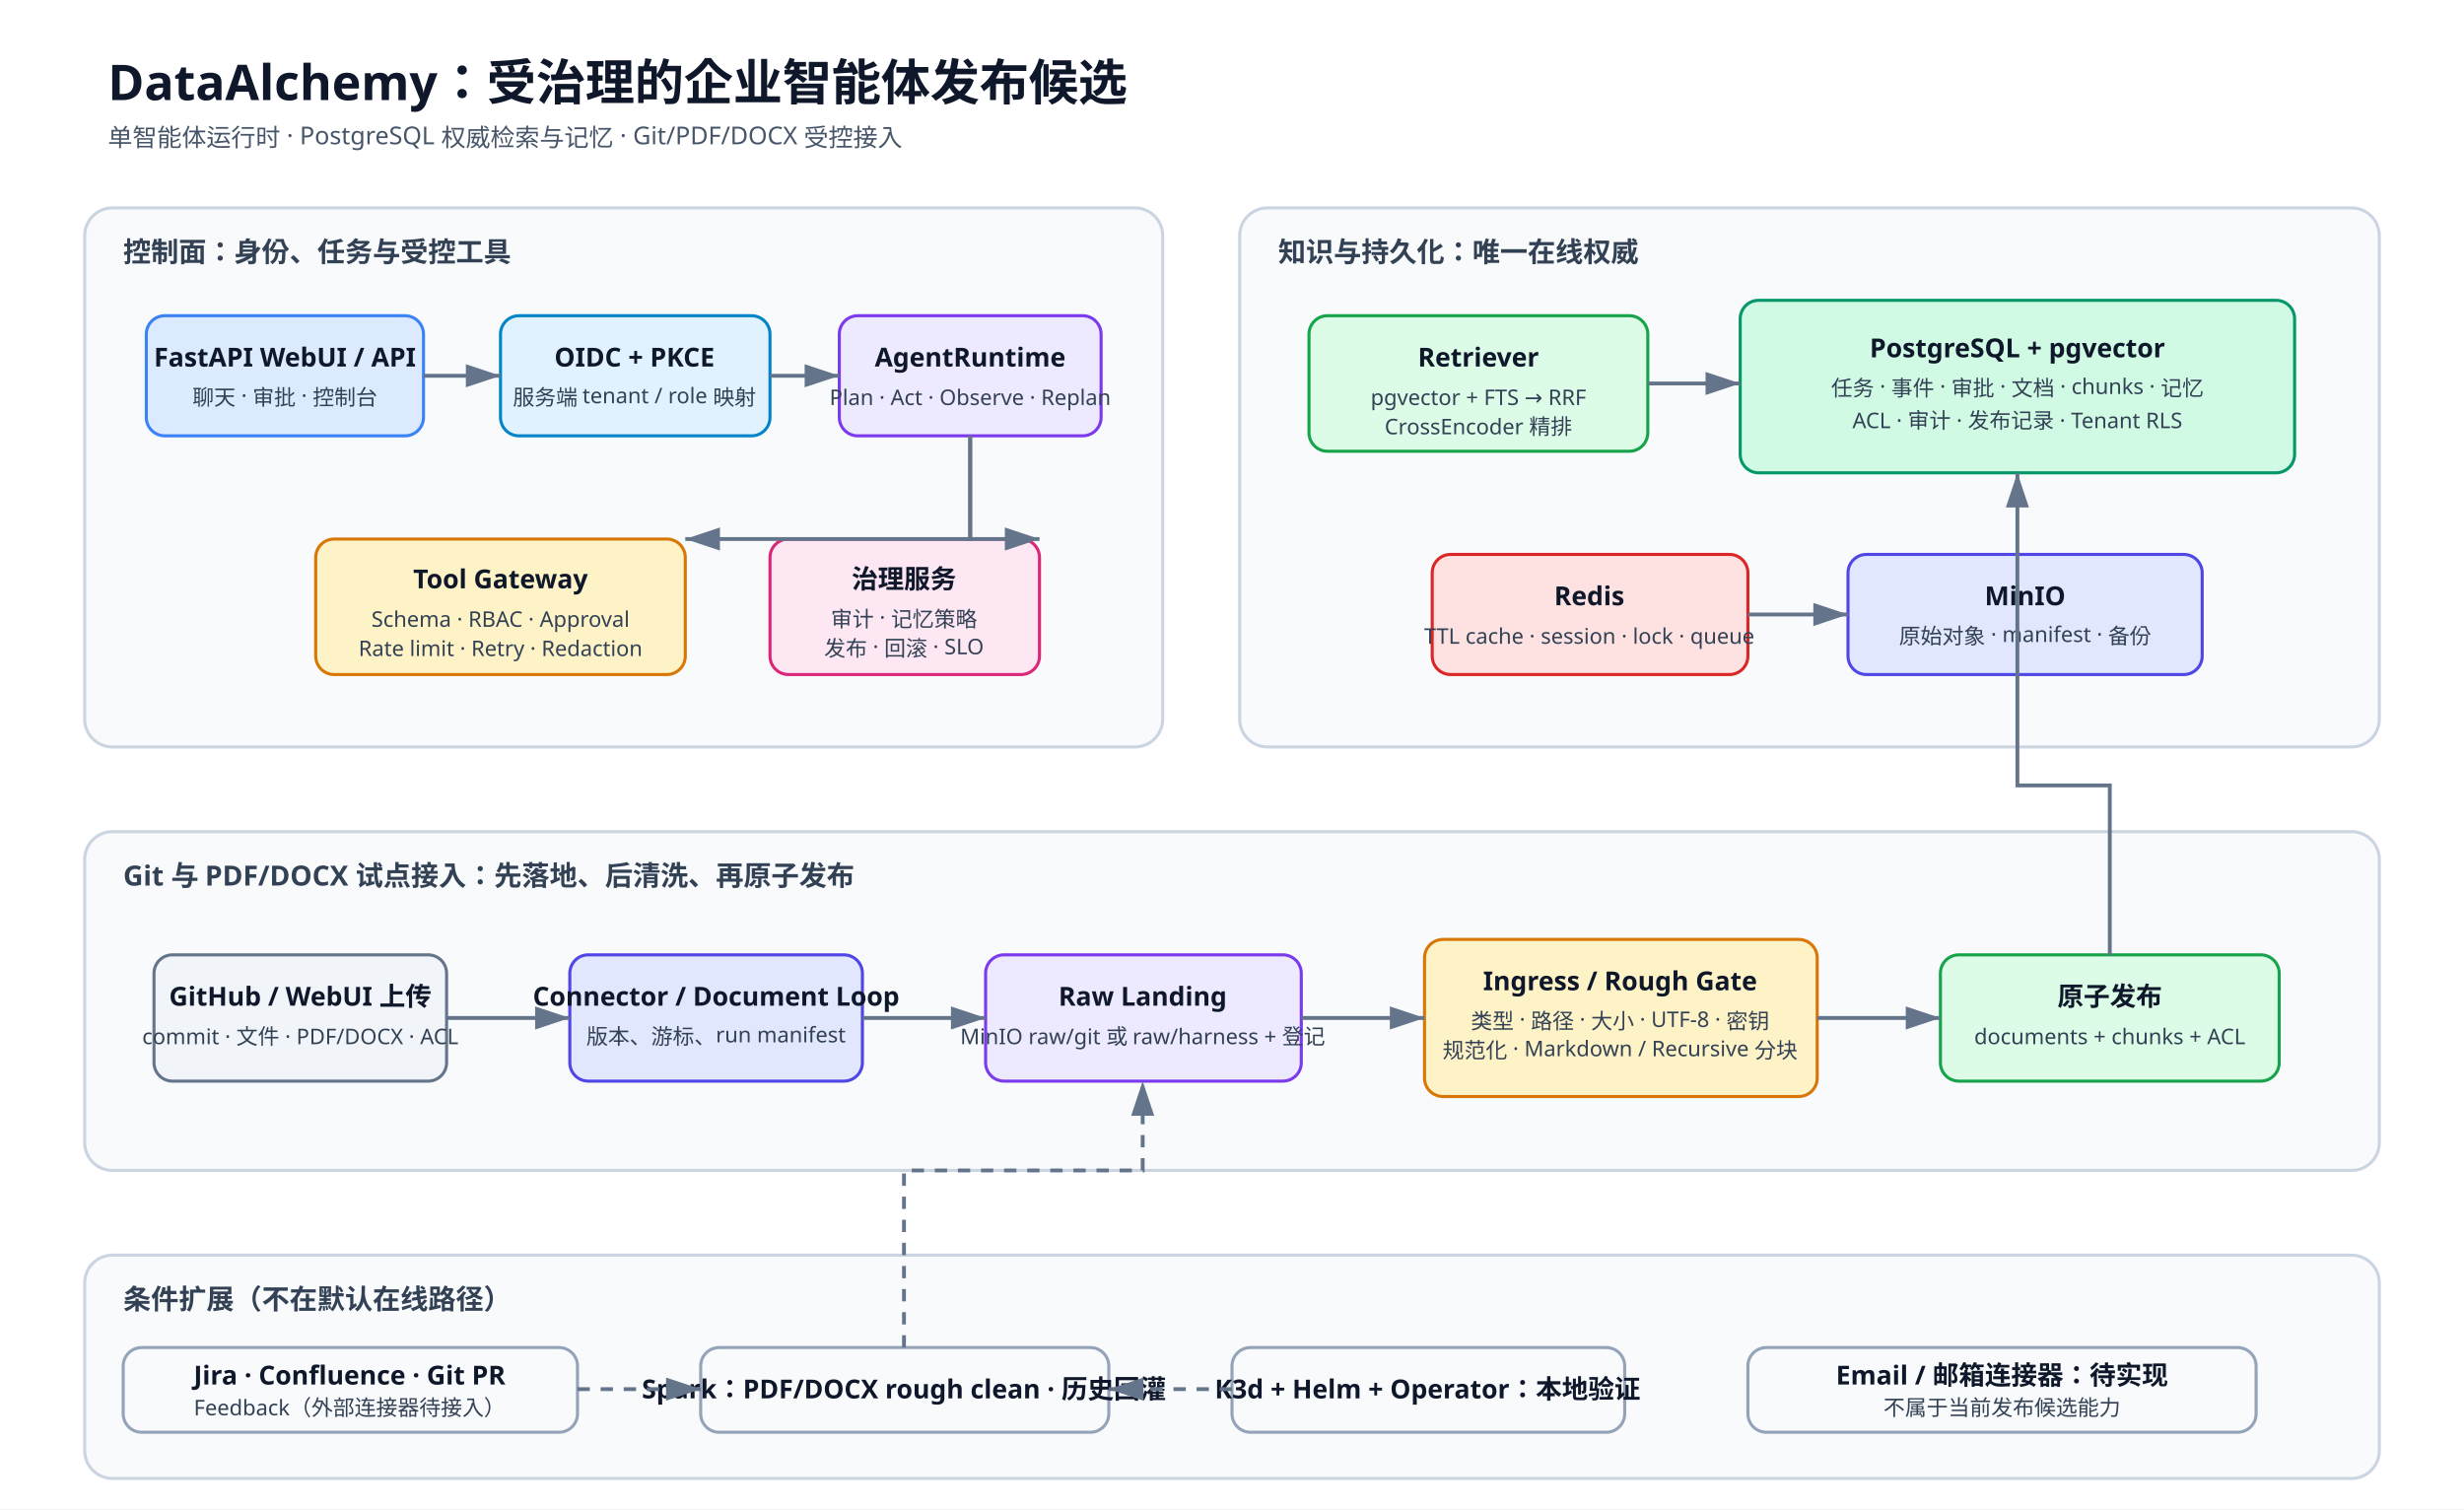
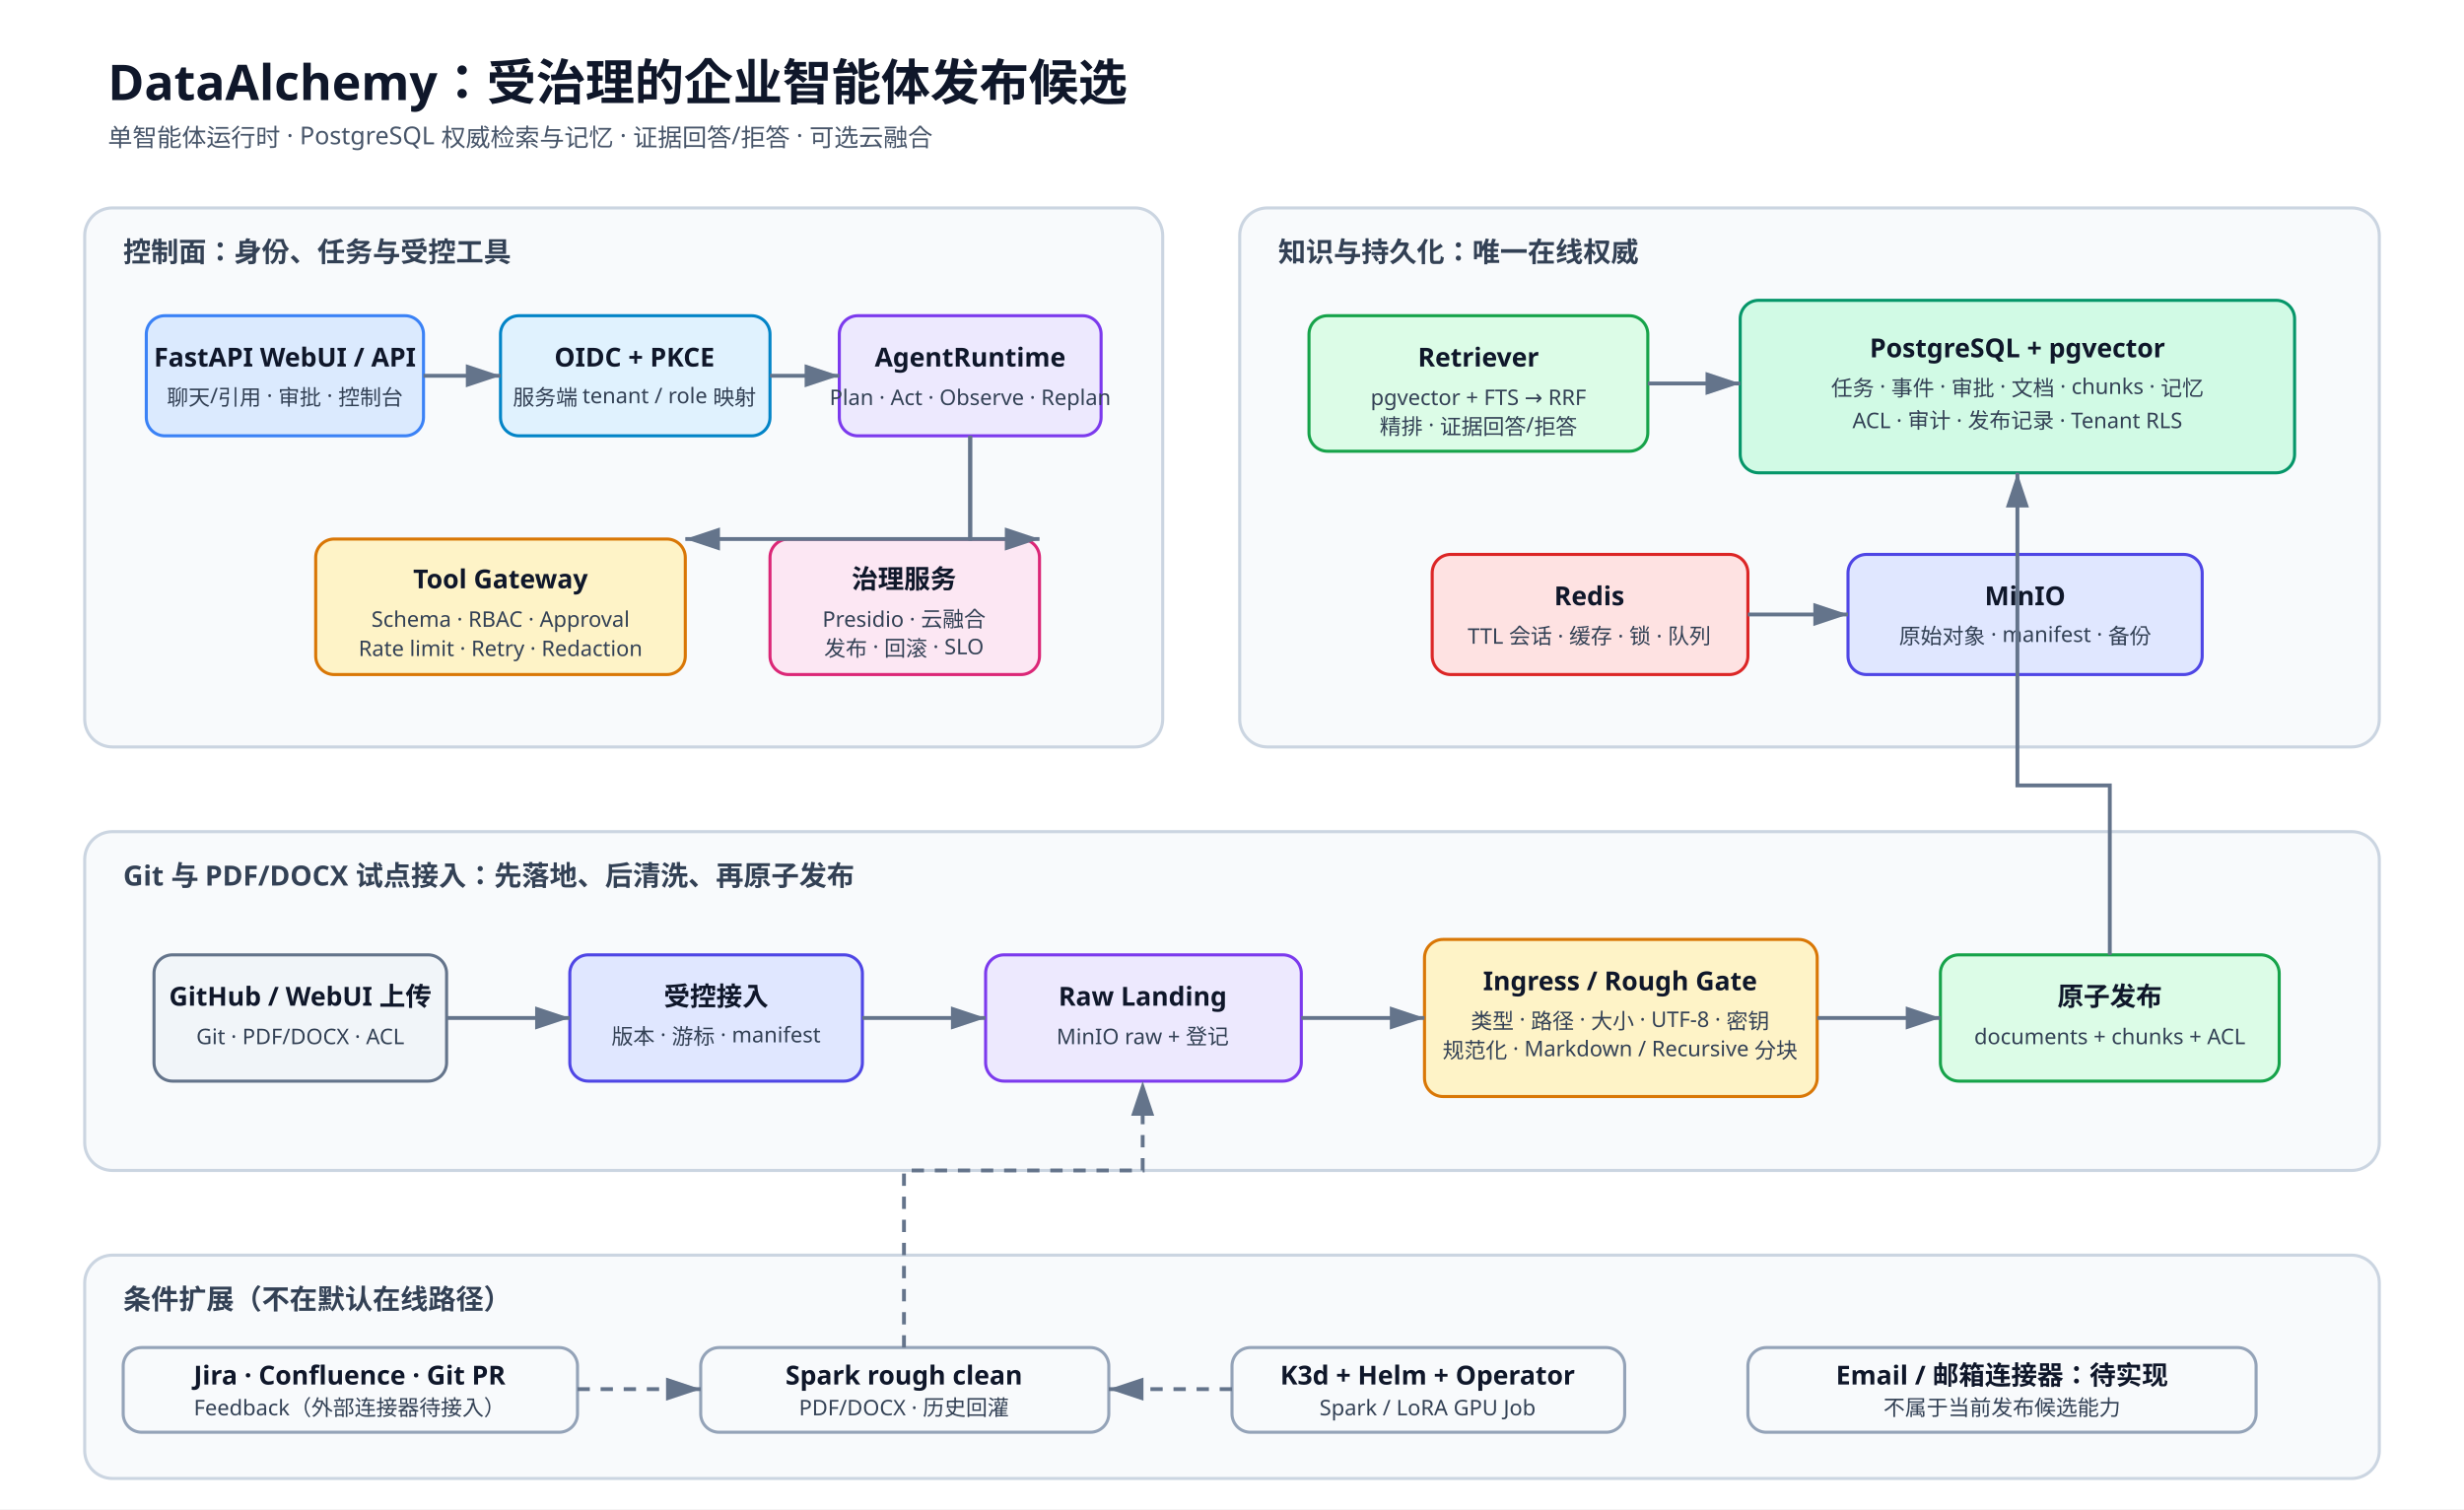
<svg xmlns="http://www.w3.org/2000/svg" width="1600" height="980" viewBox="0 0 1600 980" role="img" aria-labelledby="title description">
  <defs>
    <marker id="arrow" markerWidth="10" markerHeight="10" refX="9" refY="3" orient="auto" markerUnits="strokeWidth">
      <path d="M0,0 L0,6 L9,3 z" fill="#64748b" />
    </marker>
    <style>
      .title { font: 700 32px system-ui, sans-serif; fill: #0f172a; }
      .subtitle { font: 16px system-ui, sans-serif; fill: #475569; }
      .group { fill: #f8fafc; stroke: #cbd5e1; stroke-width: 2; rx: 18; }
      .group-title { font: 700 18px system-ui, sans-serif; fill: #334155; }
      .node { stroke-width: 2; rx: 12; }
      .node-title { font: 700 17px system-ui, sans-serif; fill: #0f172a; text-anchor: middle; }
      .node-text { font: 14px system-ui, sans-serif; fill: #334155; text-anchor: middle; }
      .edge { fill: none; stroke: #64748b; stroke-width: 2.5; marker-end: url(#arrow); }
      .dashed { stroke-dasharray: 8 7; }
      .label { font: 13px system-ui, sans-serif; fill: #475569; }
    </style>
  </defs>
  <rect width="1600" height="980" fill="#ffffff" />
  <text x="70" y="65" class="title">DataAlchemy：受治理的企业智能体发布候选</text>
-   <text x="70" y="95" class="subtitle">单智能体运行时 · PostgreSQL 权威检索与记忆 · Git/PDF/DOCX 受控接入</text>
+   <text x="70" y="95" class="subtitle">单智能体运行时 · PostgreSQL 权威检索与记忆 · 证据回答/拒答 · 可选云融合</text>
  <rect x="55" y="135" width="700" height="350" class="group" />
  <text x="80" y="170" class="group-title">控制面：身份、任务与受控工具</text>
  <rect x="95" y="205" width="180" height="78" class="node" fill="#dbeafe" stroke="#3b82f6" />
  <text x="185" y="238" class="node-title">FastAPI WebUI / API</text>
-   <text x="185" y="263" class="node-text">聊天 · 审批 · 控制台</text>
+   <text x="185" y="263" class="node-text">聊天/引用 · 审批 · 控制台</text>
  <rect x="325" y="205" width="175" height="78" class="node" fill="#e0f2fe" stroke="#0284c7" />
  <text x="412" y="238" class="node-title">OIDC + PKCE</text>
  <text x="412" y="263" class="node-text">服务端 tenant / role 映射</text>
  <rect x="545" y="205" width="170" height="78" class="node" fill="#ede9fe" stroke="#7c3aed" />
  <text x="630" y="238" class="node-title">AgentRuntime</text>
  <text x="630" y="263" class="node-text">Plan · Act · Observe · Replan</text>
  <rect x="205" y="350" width="240" height="88" class="node" fill="#fef3c7" stroke="#d97706" />
  <text x="325" y="382" class="node-title">Tool Gateway</text>
  <text x="325" y="407" class="node-text">Schema · RBAC · Approval</text>
  <text x="325" y="426" class="node-text">Rate limit · Retry · Redaction</text>
  <rect x="500" y="350" width="175" height="88" class="node" fill="#fce7f3" stroke="#db2777" />
  <text x="587" y="382" class="node-title">治理服务</text>
-   <text x="587" y="407" class="node-text">审计 · 记忆策略</text>
+   <text x="587" y="407" class="node-text">Presidio · 云融合</text>
  <text x="587" y="426" class="node-text">发布 · 回滚 · SLO</text>
  <path d="M275 244 H325" class="edge" />
  <path d="M500 244 H545" class="edge" />
  <path d="M630 283 V350 H445" class="edge" />
  <path d="M630 283 V350 H675" class="edge" />
  <rect x="805" y="135" width="740" height="350" class="group" />
  <text x="830" y="170" class="group-title">知识与持久化：唯一在线权威</text>
  <rect x="850" y="205" width="220" height="88" class="node" fill="#dcfce7" stroke="#16a34a" />
  <text x="960" y="238" class="node-title">Retriever</text>
  <text x="960" y="263" class="node-text">pgvector + FTS → RRF</text>
-   <text x="960" y="282" class="node-text">CrossEncoder 精排</text>
+   <text x="960" y="282" class="node-text">精排 · 证据回答/拒答</text>
  <rect x="1130" y="195" width="360" height="112" class="node" fill="#d1fae5" stroke="#059669" />
  <text x="1310" y="232" class="node-title">PostgreSQL + pgvector</text>
  <text x="1310" y="257" class="node-text">任务 · 事件 · 审批 · 文档 · chunks · 记忆</text>
  <text x="1310" y="278" class="node-text">ACL · 审计 · 发布记录 · Tenant RLS</text>
  <rect x="930" y="360" width="205" height="78" class="node" fill="#fee2e2" stroke="#dc2626" />
  <text x="1032" y="393" class="node-title">Redis</text>
-   <text x="1032" y="418" class="node-text">TTL cache · session · lock · queue</text>
+   <text x="1032" y="418" class="node-text">TTL 会话 · 缓存 · 锁 · 队列</text>
  <rect x="1200" y="360" width="230" height="78" class="node" fill="#e0e7ff" stroke="#4f46e5" />
  <text x="1315" y="393" class="node-title">MinIO</text>
  <text x="1315" y="418" class="node-text">原始对象 · manifest · 备份</text>
  <path d="M1070 249 H1130" class="edge" />
  <path d="M1135 399 H1200" class="edge" />
  <rect x="55" y="540" width="1490" height="220" class="group" />
  <text x="80" y="575" class="group-title">Git 与 PDF/DOCX 试点接入：先落地、后清洗、再原子发布</text>
  <rect x="100" y="620" width="190" height="82" class="node" fill="#f1f5f9" stroke="#64748b" />
  <text x="195" y="653" class="node-title">GitHub / WebUI 上传</text>
-   <text x="195" y="678" class="node-text">commit · 文件 · PDF/DOCX · ACL</text>
+   <text x="195" y="678" class="node-text">Git · PDF/DOCX · ACL</text>
  <rect x="370" y="620" width="190" height="82" class="node" fill="#e0e7ff" stroke="#4f46e5" />
-   <text x="465" y="653" class="node-title">Connector / Document Loop</text>
-   <text x="465" y="678" class="node-text">版本、游标、run manifest</text>
+   <text x="465" y="653" class="node-title">受控接入</text>
+   <text x="465" y="678" class="node-text">版本 · 游标 · manifest</text>
  <rect x="640" y="620" width="205" height="82" class="node" fill="#ede9fe" stroke="#7c3aed" />
  <text x="742" y="653" class="node-title">Raw Landing</text>
-   <text x="742" y="678" class="node-text">MinIO raw/git 或 raw/harness + 登记</text>
+   <text x="742" y="678" class="node-text">MinIO raw + 登记</text>
  <rect x="925" y="610" width="255" height="102" class="node" fill="#fef3c7" stroke="#d97706" />
  <text x="1052" y="643" class="node-title">Ingress / Rough Gate</text>
  <text x="1052" y="668" class="node-text">类型 · 路径 · 大小 · UTF-8 · 密钥</text>
  <text x="1052" y="687" class="node-text">规范化 · Markdown / Recursive 分块</text>
  <rect x="1260" y="620" width="220" height="82" class="node" fill="#dcfce7" stroke="#16a34a" />
  <text x="1370" y="653" class="node-title">原子发布</text>
  <text x="1370" y="678" class="node-text">documents + chunks + ACL</text>
  <path d="M290 661 H370" class="edge" />
  <path d="M560 661 H640" class="edge" />
  <path d="M845 661 H925" class="edge" />
  <path d="M1180 661 H1260" class="edge" />
  <path d="M1370 620 V510 H1310 V307" class="edge" />
  <rect x="55" y="815" width="1490" height="145" class="group" />
  <text x="80" y="850" class="group-title">条件扩展（不在默认在线路径）</text>
  <rect x="80" y="875" width="295" height="55" class="node" fill="#f8fafc" stroke="#94a3b8" />
  <text x="227" y="899" class="node-title">Jira · Confluence · Git PR</text>
  <text x="227" y="919" class="node-text">Feedback（外部连接器待接入）</text>
  <rect x="455" y="875" width="265" height="55" class="node" fill="#f8fafc" stroke="#94a3b8" />
-   <text x="587" y="908" class="node-title">Spark：PDF/DOCX rough clean · 历史回灌</text>
+   <text x="587" y="899" class="node-title">Spark rough clean</text>
+   <text x="587" y="919" class="node-text">PDF/DOCX · 历史回灌</text>
  <rect x="800" y="875" width="255" height="55" class="node" fill="#f8fafc" stroke="#94a3b8" />
-   <text x="927" y="908" class="node-title">K3d + Helm + Operator：本地验证</text>
+   <text x="927" y="899" class="node-title">K3d + Helm + Operator</text>
+   <text x="927" y="919" class="node-text">Spark / LoRA GPU Job</text>
  <rect x="1135" y="875" width="330" height="55" class="node" fill="#f8fafc" stroke="#94a3b8" />
  <text x="1300" y="899" class="node-title">Email / 邮箱连接器：待实现</text>
  <text x="1300" y="919" class="node-text">不属于当前发布候选能力</text>
  <path d="M375 902 H455" class="edge dashed" />
  <path d="M800 902 H720" class="edge dashed" />
  <path d="M587 875 V760 H742 V702" class="edge dashed" />
</svg>
